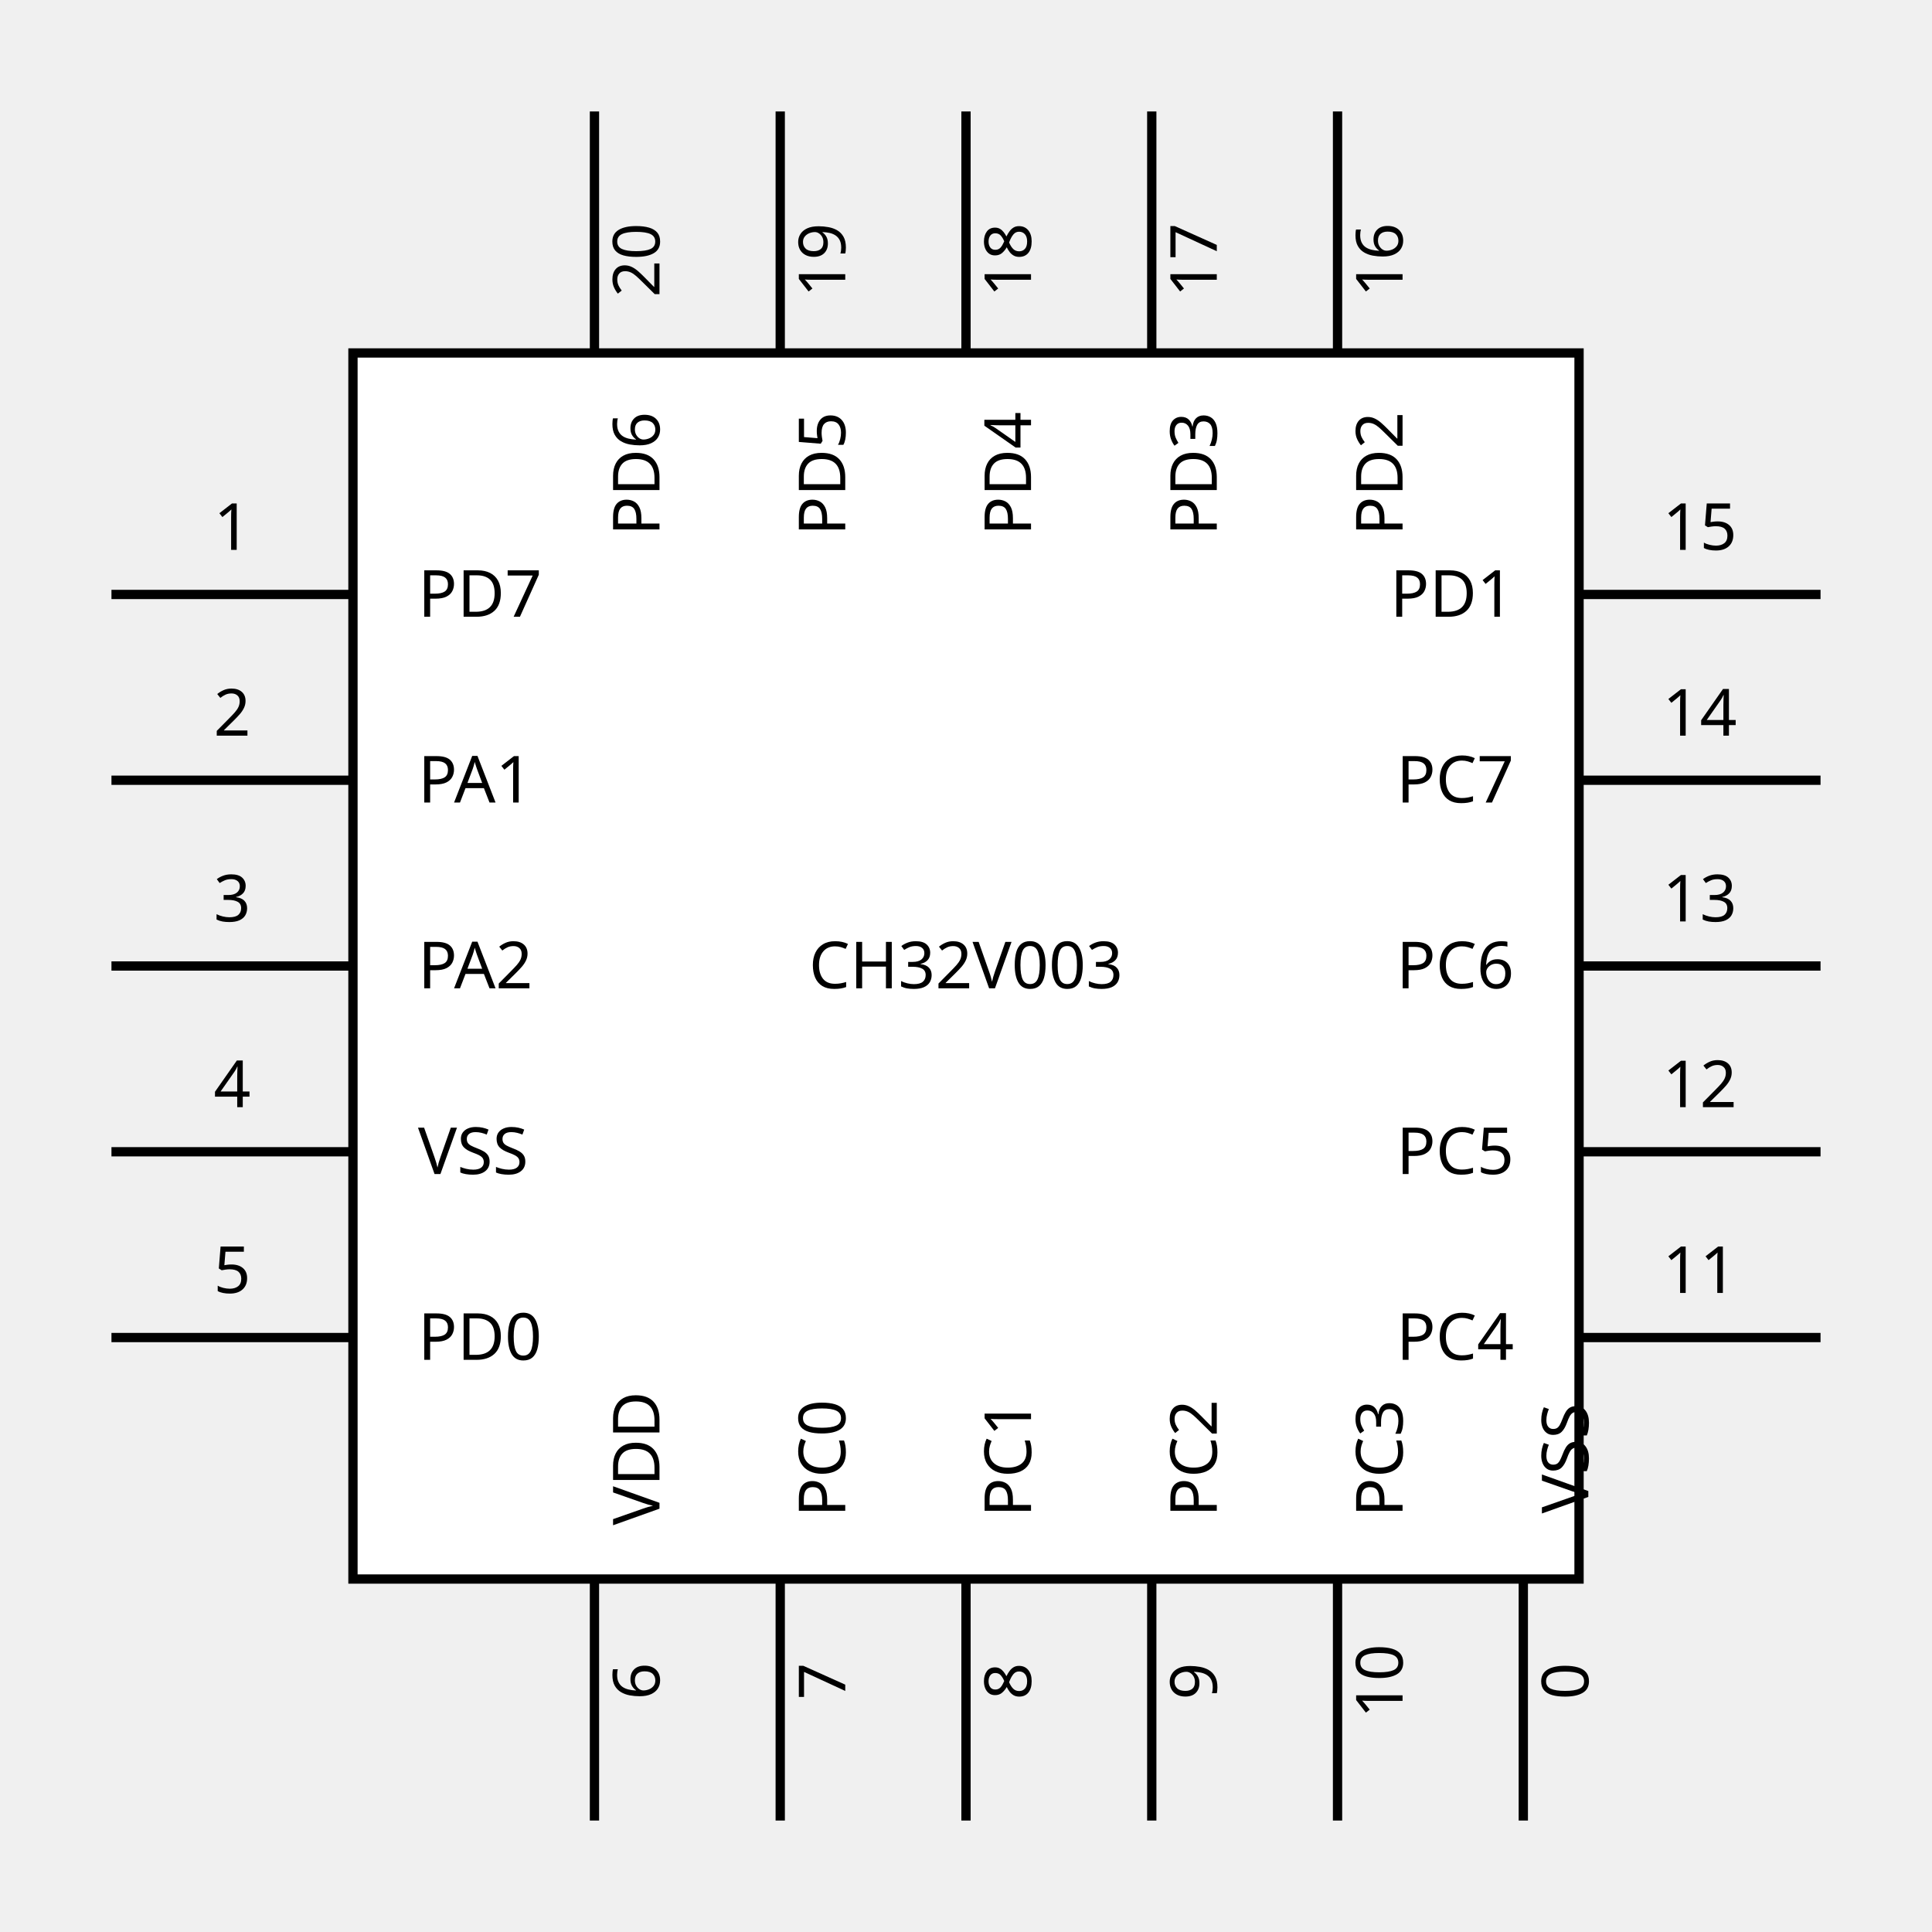
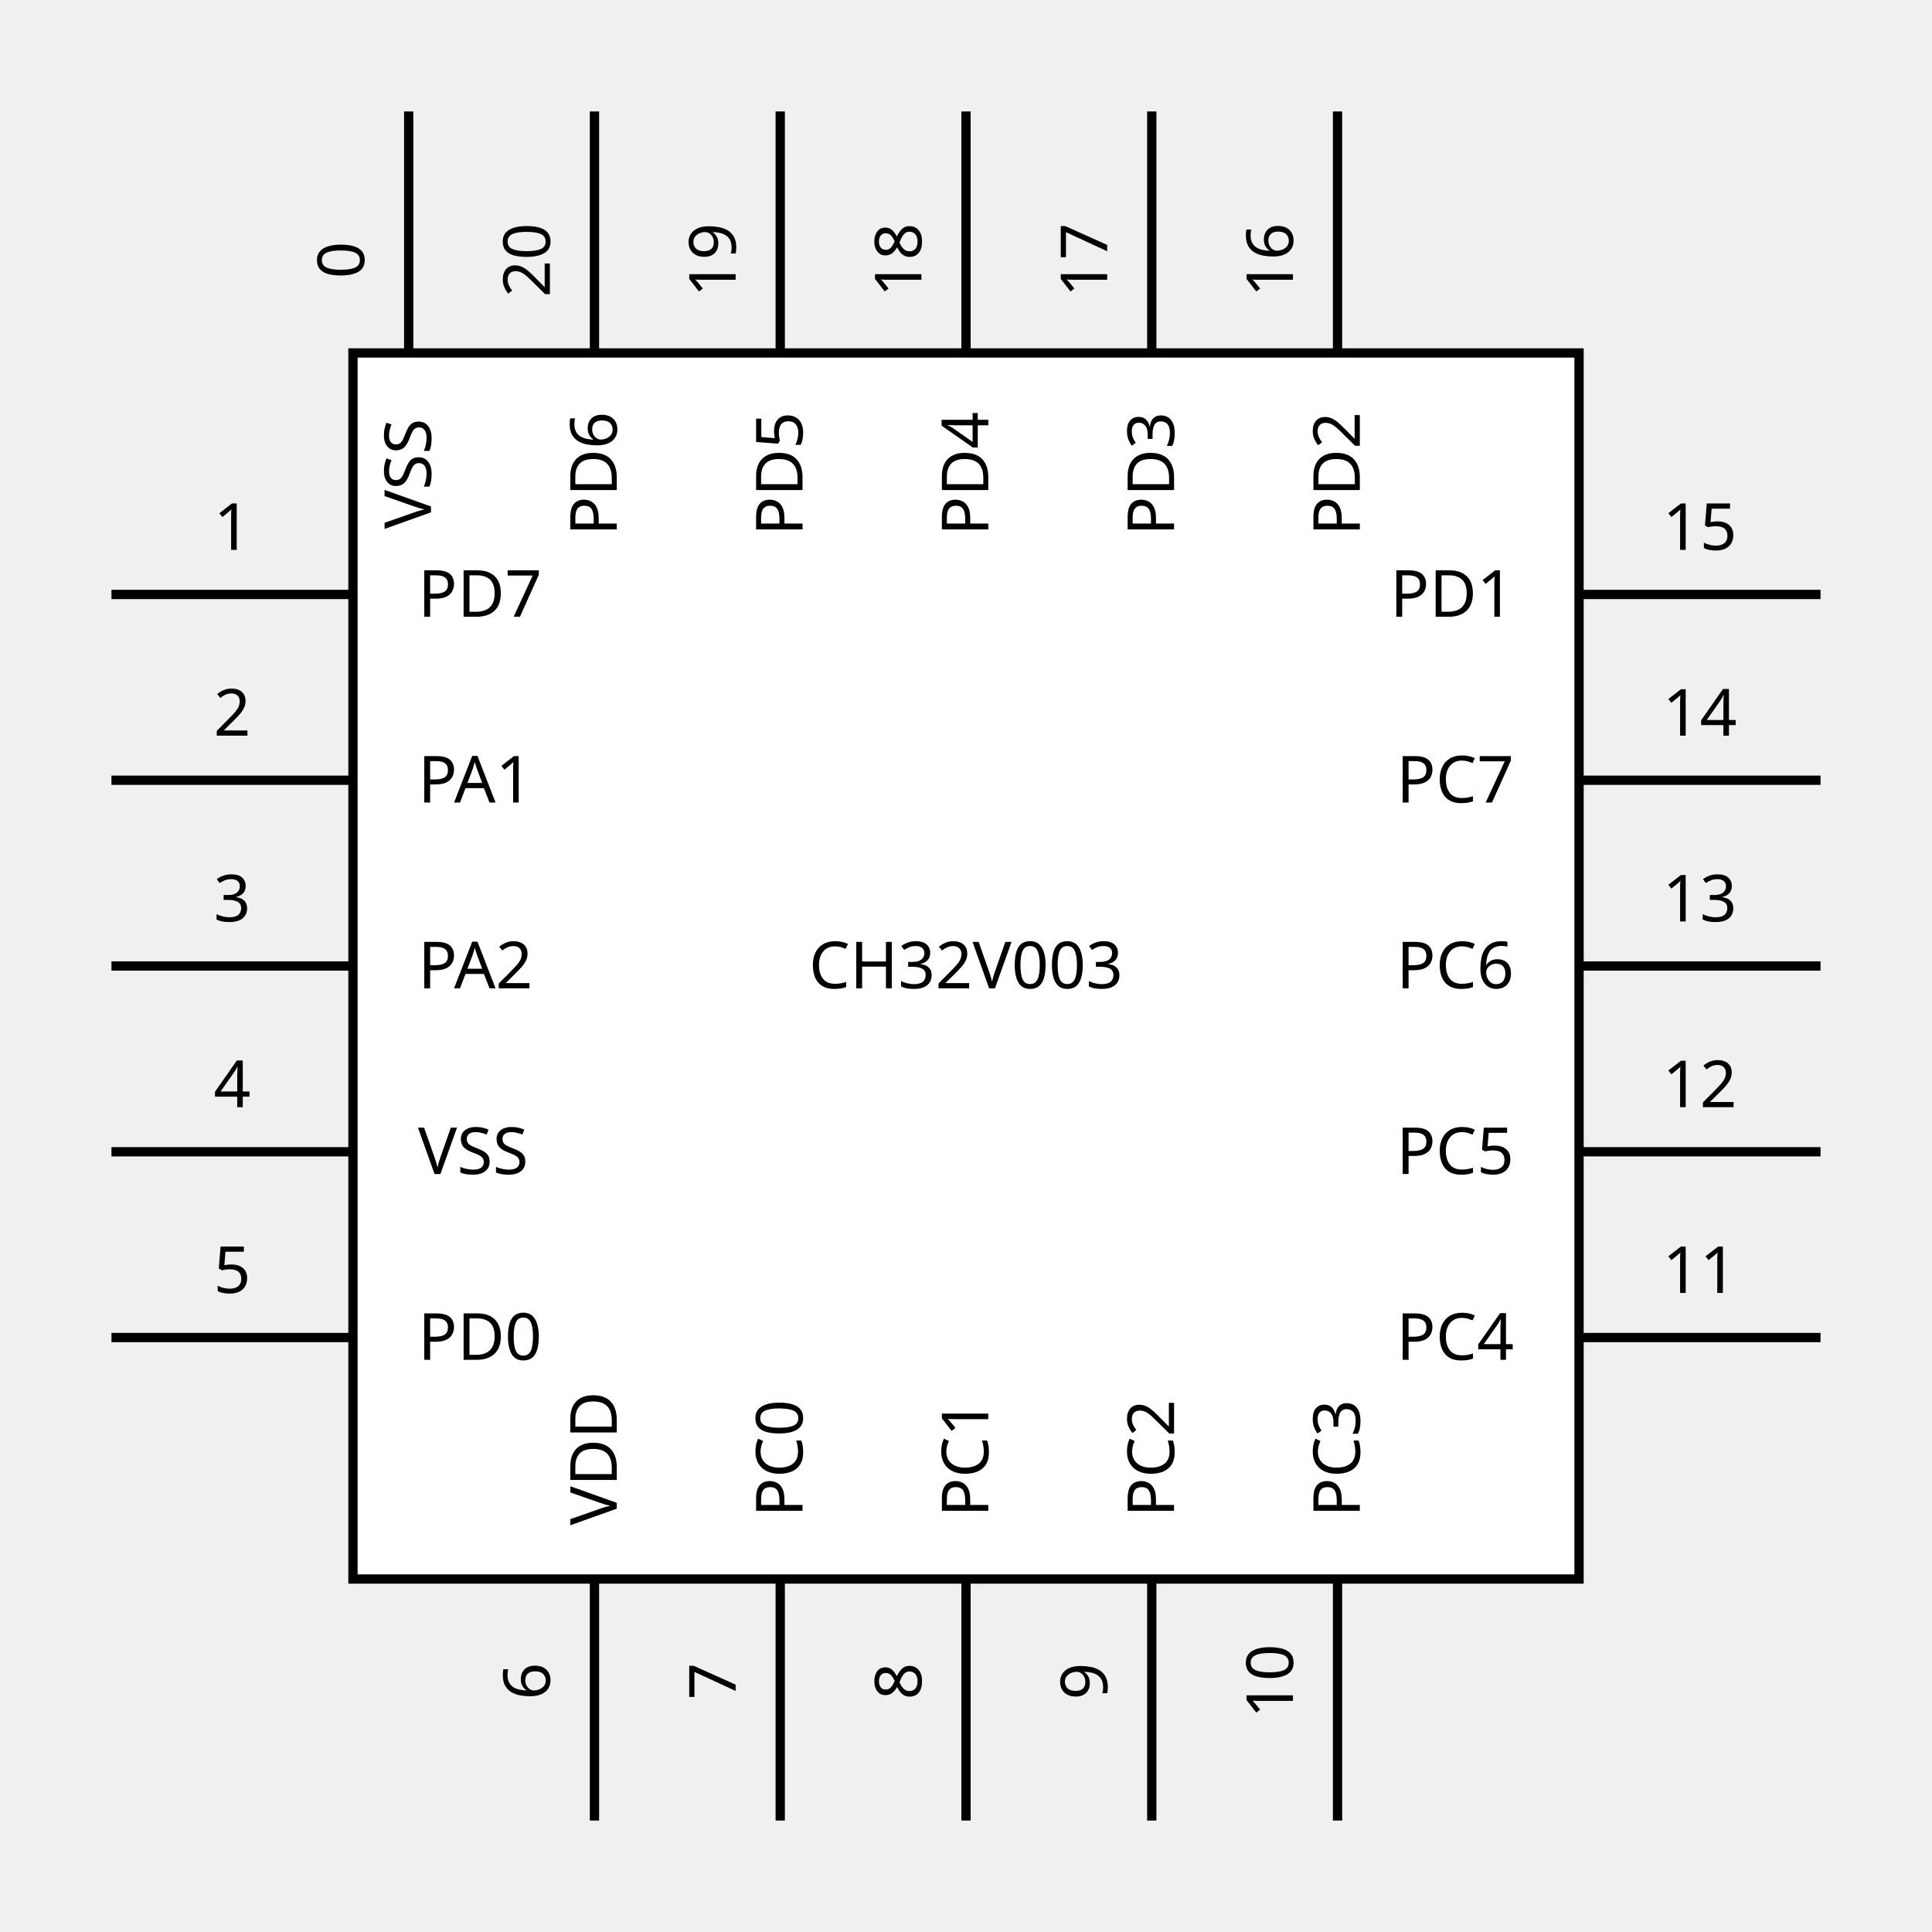
<svg xmlns="http://www.w3.org/2000/svg" width="1.04in" height="1.04in" viewBox="-190 -190 1040 1040">
  <g id="schematic">
    <rect x="0" y="0" width="660" height="660" fill="#FFFFFF" stroke="#000000" stroke-width="5" />
    <line class="pin" id="connector0pin" connectorname="PD7" x1="0" y1="130" x2="-130" y2="130" stroke="#000000" stroke-width="5" />
    <rect class="terminal" id="connector0terminal" x="-130" y="130" width="0" height="0" fill="none" />
    <text x="-65" y="106" font-size="35" fill="#000000" text-anchor="middle" font-family="DroidSans">1</text>
    <text x="35" y="142" font-size="35" fill="#000000" text-anchor="start" font-family="DroidSans">PD7</text>
    <line class="pin" id="connector1pin" connectorname="PA1" x1="0" y1="230" x2="-130" y2="230" stroke="#000000" stroke-width="5" />
    <rect class="terminal" id="connector1terminal" x="-130" y="230" width="0" height="0" fill="none" />
    <text x="-65" y="206" font-size="35" fill="#000000" text-anchor="middle" font-family="DroidSans">2</text>
    <text x="35" y="242" font-size="35" fill="#000000" text-anchor="start" font-family="DroidSans">PA1</text>
    <line class="pin" id="connector2pin" connectorname="PA2" x1="0" y1="330" x2="-130" y2="330" stroke="#000000" stroke-width="5" />
    <rect class="terminal" id="connector2terminal" x="-130" y="330" width="0" height="0" fill="none" />
    <text x="-65" y="306" font-size="35" fill="#000000" text-anchor="middle" font-family="DroidSans">3</text>
    <text x="35" y="342" font-size="35" fill="#000000" text-anchor="start" font-family="DroidSans">PA2</text>
    <line class="pin" id="connector3pin" connectorname="VSS" x1="0" y1="430" x2="-130" y2="430" stroke="#000000" stroke-width="5" />
    <rect class="terminal" id="connector3terminal" x="-130" y="430" width="0" height="0" fill="none" />
    <text x="-65" y="406" font-size="35" fill="#000000" text-anchor="middle" font-family="DroidSans">4</text>
    <text x="35" y="442" font-size="35" fill="#000000" text-anchor="start" font-family="DroidSans">VSS</text>
    <line class="pin" id="connector4pin" connectorname="PD0" x1="0" y1="530" x2="-130" y2="530" stroke="#000000" stroke-width="5" />
    <rect class="terminal" id="connector4terminal" x="-130" y="530" width="0" height="0" fill="none" />
    <text x="-65" y="506" font-size="35" fill="#000000" text-anchor="middle" font-family="DroidSans">5</text>
    <text x="35" y="542" font-size="35" fill="#000000" text-anchor="start" font-family="DroidSans">PD0</text>
    <line class="pin" id="connector5pin" connectorname="VDD" x1="130" y1="660" x2="130" y2="790" stroke="#000000" stroke-width="5" />
    <rect class="terminal" id="connector5terminal" x="130" y="790" width="0" height="0" fill="none" />
-     <text x="165" y="715" font-size="35" fill="#000000" text-anchor="middle" font-family="DroidSans" transform="rotate(270 165 715)">6</text>
-     <text x="165" y="595" font-size="35" fill="#000000" text-anchor="middle" font-family="DroidSans" transform="rotate(270 165 595)">VDD</text>
+     <text x="106" y="715" font-size="35" fill="#000000" text-anchor="middle" font-family="DroidSans" transform="rotate(270 106 715)">6</text>
+     <text x="142" y="595" font-size="35" fill="#000000" text-anchor="middle" font-family="DroidSans" transform="rotate(270 142 595)">VDD</text>
    <line class="pin" id="connector6pin" connectorname="PC0" x1="230" y1="660" x2="230" y2="790" stroke="#000000" stroke-width="5" />
    <rect class="terminal" id="connector6terminal" x="230" y="790" width="0" height="0" fill="none" />
-     <text x="265" y="715" font-size="35" fill="#000000" text-anchor="middle" font-family="DroidSans" transform="rotate(270 265 715)">7</text>
-     <text x="265" y="595" font-size="35" fill="#000000" text-anchor="middle" font-family="DroidSans" transform="rotate(270 265 595)">PC0</text>
+     <text x="206" y="715" font-size="35" fill="#000000" text-anchor="middle" font-family="DroidSans" transform="rotate(270 206 715)">7</text>
+     <text x="242" y="595" font-size="35" fill="#000000" text-anchor="middle" font-family="DroidSans" transform="rotate(270 242 595)">PC0</text>
    <line class="pin" id="connector7pin" connectorname="PC1" x1="330" y1="660" x2="330" y2="790" stroke="#000000" stroke-width="5" />
    <rect class="terminal" id="connector7terminal" x="330" y="790" width="0" height="0" fill="none" />
-     <text x="365" y="715" font-size="35" fill="#000000" text-anchor="middle" font-family="DroidSans" transform="rotate(270 365 715)">8</text>
-     <text x="365" y="595" font-size="35" fill="#000000" text-anchor="middle" font-family="DroidSans" transform="rotate(270 365 595)">PC1</text>
+     <text x="306" y="715" font-size="35" fill="#000000" text-anchor="middle" font-family="DroidSans" transform="rotate(270 306 715)">8</text>
+     <text x="342" y="595" font-size="35" fill="#000000" text-anchor="middle" font-family="DroidSans" transform="rotate(270 342 595)">PC1</text>
    <line class="pin" id="connector8pin" connectorname="PC2" x1="430" y1="660" x2="430" y2="790" stroke="#000000" stroke-width="5" />
    <rect class="terminal" id="connector8terminal" x="430" y="790" width="0" height="0" fill="none" />
-     <text x="465" y="715" font-size="35" fill="#000000" text-anchor="middle" font-family="DroidSans" transform="rotate(270 465 715)">9</text>
-     <text x="465" y="595" font-size="35" fill="#000000" text-anchor="middle" font-family="DroidSans" transform="rotate(270 465 595)">PC2</text>
+     <text x="406" y="715" font-size="35" fill="#000000" text-anchor="middle" font-family="DroidSans" transform="rotate(270 406 715)">9</text>
+     <text x="442" y="595" font-size="35" fill="#000000" text-anchor="middle" font-family="DroidSans" transform="rotate(270 442 595)">PC2</text>
    <line class="pin" id="connector9pin" connectorname="PC3" x1="530" y1="660" x2="530" y2="790" stroke="#000000" stroke-width="5" />
    <rect class="terminal" id="connector9terminal" x="530" y="790" width="0" height="0" fill="none" />
-     <text x="565" y="715" font-size="35" fill="#000000" text-anchor="middle" font-family="DroidSans" transform="rotate(270 565 715)">10</text>
-     <text x="565" y="595" font-size="35" fill="#000000" text-anchor="middle" font-family="DroidSans" transform="rotate(270 565 595)">PC3</text>
+     <text x="506" y="715" font-size="35" fill="#000000" text-anchor="middle" font-family="DroidSans" transform="rotate(270 506 715)">10</text>
+     <text x="542" y="595" font-size="35" fill="#000000" text-anchor="middle" font-family="DroidSans" transform="rotate(270 542 595)">PC3</text>
    <line class="pin" id="connector10pin" connectorname="PC4" x1="660" y1="530" x2="790" y2="530" stroke="#000000" stroke-width="5" />
    <rect class="terminal" id="connector10terminal" x="790" y="530" width="0" height="0" fill="none" />
    <text x="725" y="506" font-size="35" fill="#000000" text-anchor="middle" font-family="DroidSans">11</text>
    <text x="625" y="542" font-size="35" fill="#000000" text-anchor="end" font-family="DroidSans">PC4</text>
    <line class="pin" id="connector11pin" connectorname="PC5" x1="660" y1="430" x2="790" y2="430" stroke="#000000" stroke-width="5" />
    <rect class="terminal" id="connector11terminal" x="790" y="430" width="0" height="0" fill="none" />
    <text x="725" y="406" font-size="35" fill="#000000" text-anchor="middle" font-family="DroidSans">12</text>
    <text x="625" y="442" font-size="35" fill="#000000" text-anchor="end" font-family="DroidSans">PC5</text>
    <line class="pin" id="connector12pin" connectorname="PC6" x1="660" y1="330" x2="790" y2="330" stroke="#000000" stroke-width="5" />
    <rect class="terminal" id="connector12terminal" x="790" y="330" width="0" height="0" fill="none" />
    <text x="725" y="306" font-size="35" fill="#000000" text-anchor="middle" font-family="DroidSans">13</text>
    <text x="625" y="342" font-size="35" fill="#000000" text-anchor="end" font-family="DroidSans">PC6</text>
    <line class="pin" id="connector13pin" connectorname="PC7" x1="660" y1="230" x2="790" y2="230" stroke="#000000" stroke-width="5" />
    <rect class="terminal" id="connector13terminal" x="790" y="230" width="0" height="0" fill="none" />
    <text x="725" y="206" font-size="35" fill="#000000" text-anchor="middle" font-family="DroidSans">14</text>
    <text x="625" y="242" font-size="35" fill="#000000" text-anchor="end" font-family="DroidSans">PC7</text>
    <line class="pin" id="connector14pin" connectorname="PD1" x1="660" y1="130" x2="790" y2="130" stroke="#000000" stroke-width="5" />
    <rect class="terminal" id="connector14terminal" x="790" y="130" width="0" height="0" fill="none" />
    <text x="725" y="106" font-size="35" fill="#000000" text-anchor="middle" font-family="DroidSans">15</text>
    <text x="625" y="142" font-size="35" fill="#000000" text-anchor="end" font-family="DroidSans">PD1</text>
    <line class="pin" id="connector15pin" connectorname="PD2" x1="530" y1="0" x2="530" y2="-130" stroke="#000000" stroke-width="5" />
    <rect class="terminal" id="connector15terminal" x="530" y="-130" width="0" height="0" fill="none" />
-     <text x="565" y="-50" font-size="35" fill="#000000" text-anchor="middle" font-family="DroidSans" transform="rotate(270 565 -50)">16</text>
-     <text x="565" y="65" font-size="35" fill="#000000" text-anchor="middle" font-family="DroidSans" transform="rotate(270 565 65)">PD2</text>
+     <text x="506" y="-50" font-size="35" fill="#000000" text-anchor="middle" font-family="DroidSans" transform="rotate(270 506 -50)">16</text>
+     <text x="542" y="65" font-size="35" fill="#000000" text-anchor="middle" font-family="DroidSans" transform="rotate(270 542 65)">PD2</text>
    <line class="pin" id="connector16pin" connectorname="PD3" x1="430" y1="0" x2="430" y2="-130" stroke="#000000" stroke-width="5" />
    <rect class="terminal" id="connector16terminal" x="430" y="-130" width="0" height="0" fill="none" />
-     <text x="465" y="-50" font-size="35" fill="#000000" text-anchor="middle" font-family="DroidSans" transform="rotate(270 465 -50)">17</text>
-     <text x="465" y="65" font-size="35" fill="#000000" text-anchor="middle" font-family="DroidSans" transform="rotate(270 465 65)">PD3</text>
+     <text x="406" y="-50" font-size="35" fill="#000000" text-anchor="middle" font-family="DroidSans" transform="rotate(270 406 -50)">17</text>
+     <text x="442" y="65" font-size="35" fill="#000000" text-anchor="middle" font-family="DroidSans" transform="rotate(270 442 65)">PD3</text>
    <line class="pin" id="connector17pin" connectorname="PD4" x1="330" y1="0" x2="330" y2="-130" stroke="#000000" stroke-width="5" />
    <rect class="terminal" id="connector17terminal" x="330" y="-130" width="0" height="0" fill="none" />
-     <text x="365" y="-50" font-size="35" fill="#000000" text-anchor="middle" font-family="DroidSans" transform="rotate(270 365 -50)">18</text>
-     <text x="365" y="65" font-size="35" fill="#000000" text-anchor="middle" font-family="DroidSans" transform="rotate(270 365 65)">PD4</text>
+     <text x="306" y="-50" font-size="35" fill="#000000" text-anchor="middle" font-family="DroidSans" transform="rotate(270 306 -50)">18</text>
+     <text x="342" y="65" font-size="35" fill="#000000" text-anchor="middle" font-family="DroidSans" transform="rotate(270 342 65)">PD4</text>
    <line class="pin" id="connector18pin" connectorname="PD5" x1="230" y1="0" x2="230" y2="-130" stroke="#000000" stroke-width="5" />
    <rect class="terminal" id="connector18terminal" x="230" y="-130" width="0" height="0" fill="none" />
-     <text x="265" y="-50" font-size="35" fill="#000000" text-anchor="middle" font-family="DroidSans" transform="rotate(270 265 -50)">19</text>
-     <text x="265" y="65" font-size="35" fill="#000000" text-anchor="middle" font-family="DroidSans" transform="rotate(270 265 65)">PD5</text>
+     <text x="206" y="-50" font-size="35" fill="#000000" text-anchor="middle" font-family="DroidSans" transform="rotate(270 206 -50)">19</text>
+     <text x="242" y="65" font-size="35" fill="#000000" text-anchor="middle" font-family="DroidSans" transform="rotate(270 242 65)">PD5</text>
    <line class="pin" id="connector19pin" connectorname="PD6" x1="130" y1="0" x2="130" y2="-130" stroke="#000000" stroke-width="5" />
    <rect class="terminal" id="connector19terminal" x="130" y="-130" width="0" height="0" fill="none" />
-     <text x="165" y="-50" font-size="35" fill="#000000" text-anchor="middle" font-family="DroidSans" transform="rotate(270 165 -50)">20</text>
-     <text x="165" y="65" font-size="35" fill="#000000" text-anchor="middle" font-family="DroidSans" transform="rotate(270 165 65)">PD6</text>
-     <line class="pin" id="connector20pin" connectorname="VSS" x1="630" y1="660" x2="630" y2="790" stroke="#000000" stroke-width="5" />
-     <rect class="terminal" id="connector20terminal" x="630" y="790" width="0" height="0" fill="none" />
-     <text x="665" y="715" font-size="35" fill="#000000" text-anchor="middle" font-family="DroidSans" transform="rotate(270 665 715)">0</text>
-     <text x="665" y="595" font-size="35" fill="#000000" text-anchor="middle" font-family="DroidSans" transform="rotate(270 665 595)">VSS</text>
+     <text x="106" y="-50" font-size="35" fill="#000000" text-anchor="middle" font-family="DroidSans" transform="rotate(270 106 -50)">20</text>
+     <text x="142" y="65" font-size="35" fill="#000000" text-anchor="middle" font-family="DroidSans" transform="rotate(270 142 65)">PD6</text>
+     <line class="pin" id="connector20pin" connectorname="VSS" x1="30" y1="0" x2="30" y2="-130" stroke="#000000" stroke-width="5" />
+     <rect class="terminal" id="connector20terminal" x="30" y="-130" width="0" height="0" fill="none" />
+     <text x="6" y="-50" font-size="35" fill="#000000" text-anchor="middle" font-family="DroidSans" transform="rotate(270 6 -50)">0</text>
+     <text x="42" y="65" font-size="35" fill="#000000" text-anchor="middle" font-family="DroidSans" transform="rotate(270 42 65)">VSS</text>
    <text x="330" y="342" font-size="35" fill="#000000" text-anchor="middle" font-family="DroidSans">CH32V003</text>
  </g>
</svg>
